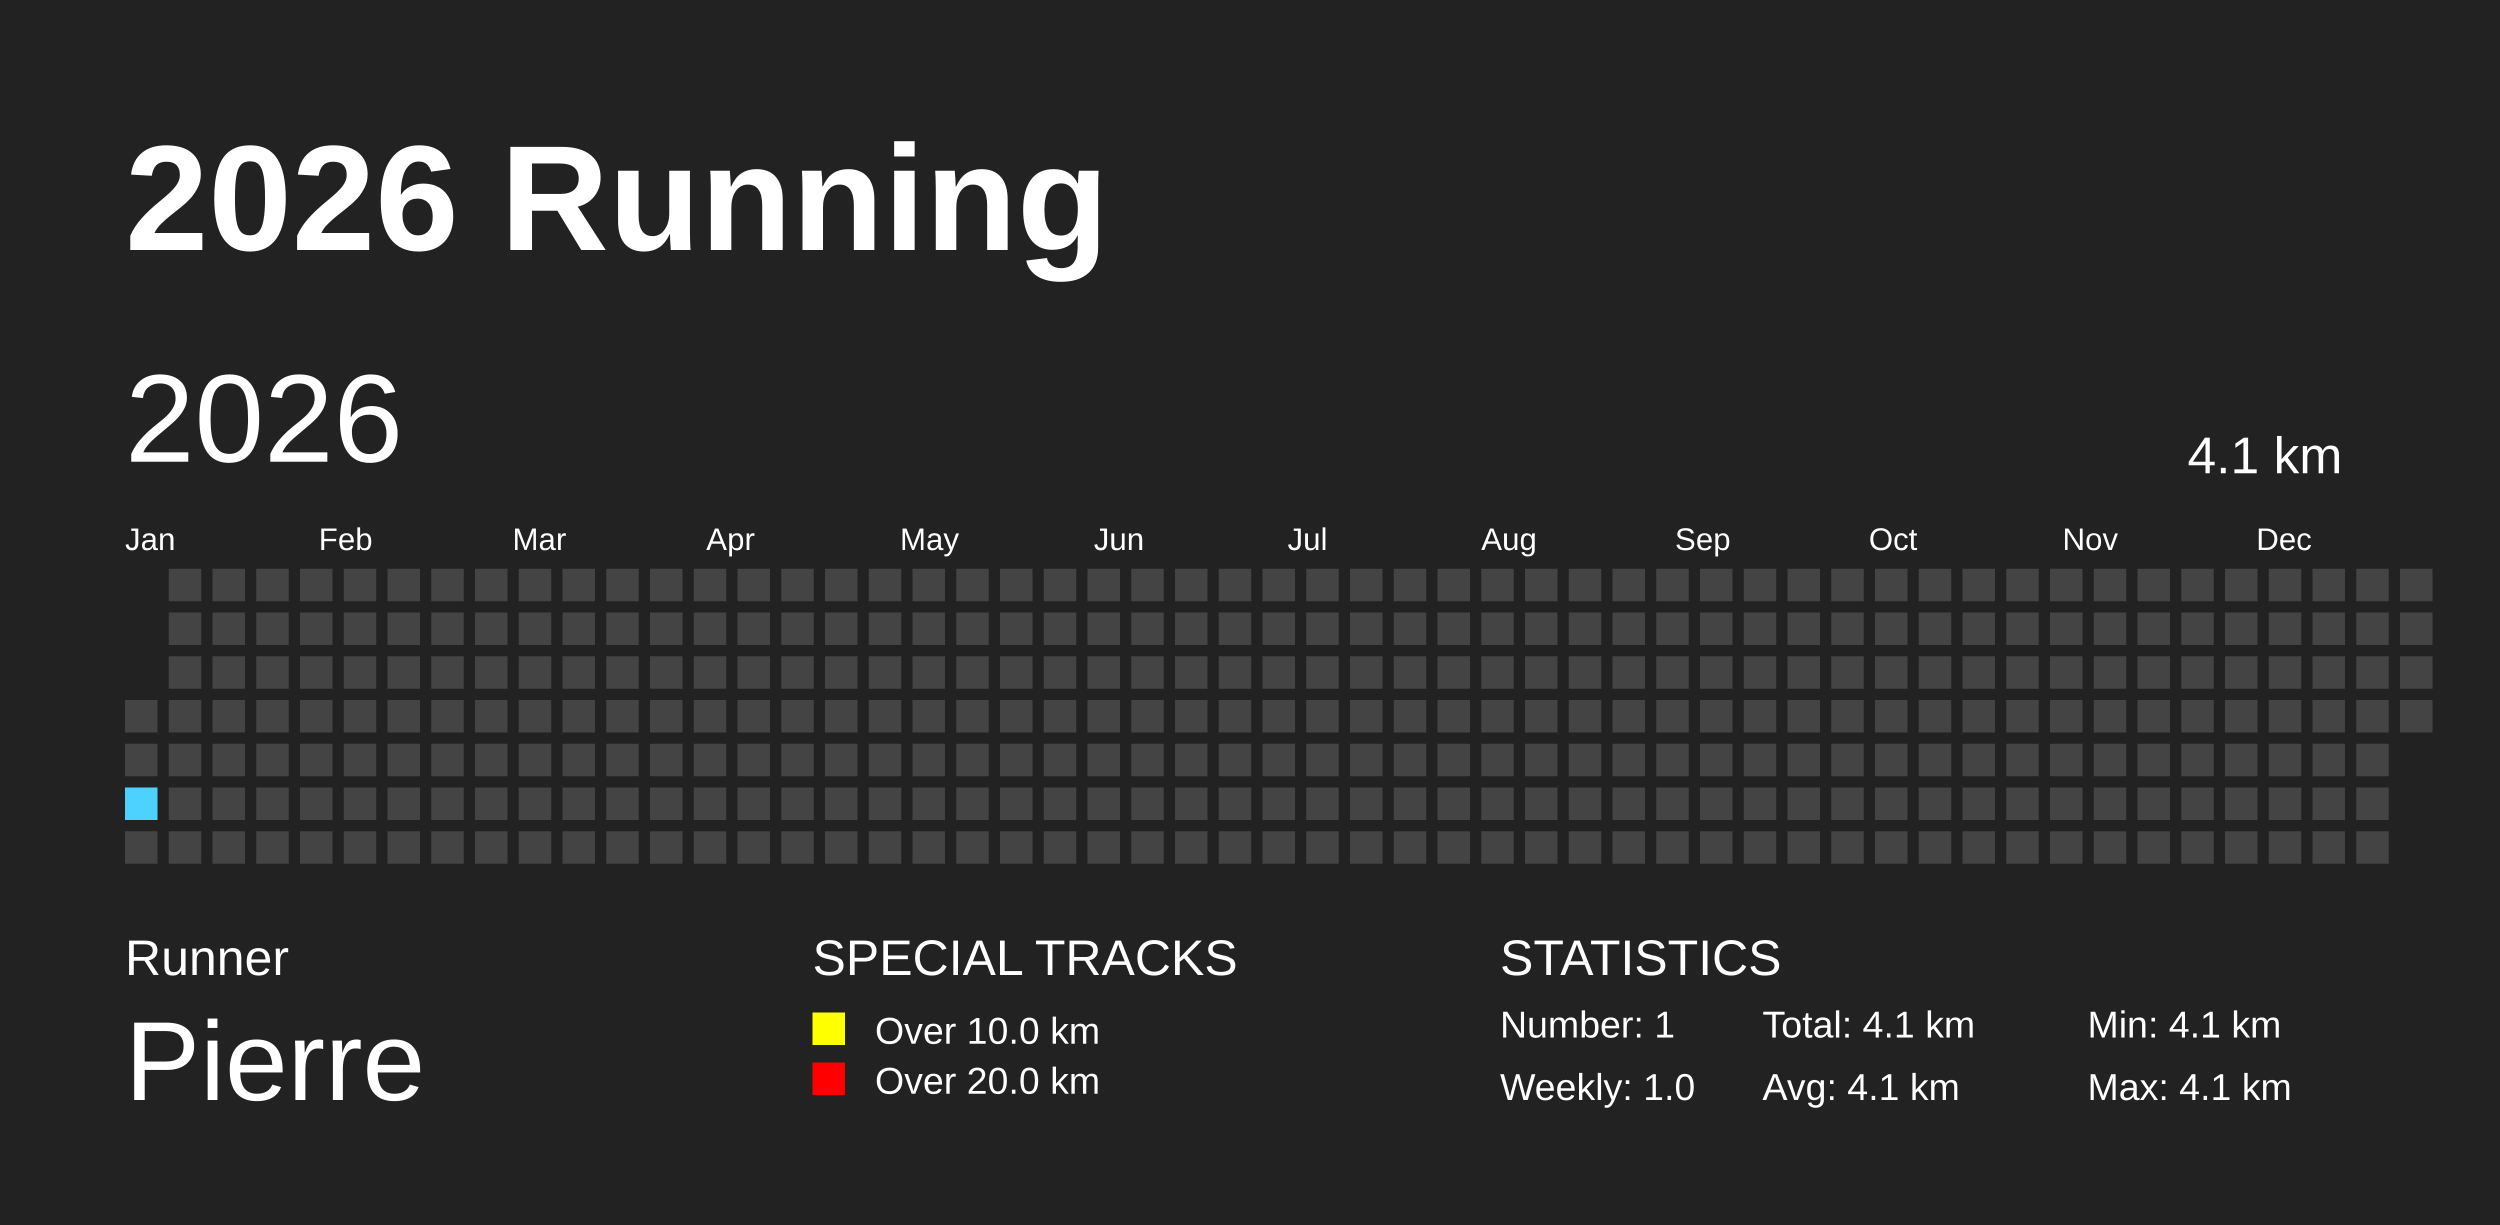
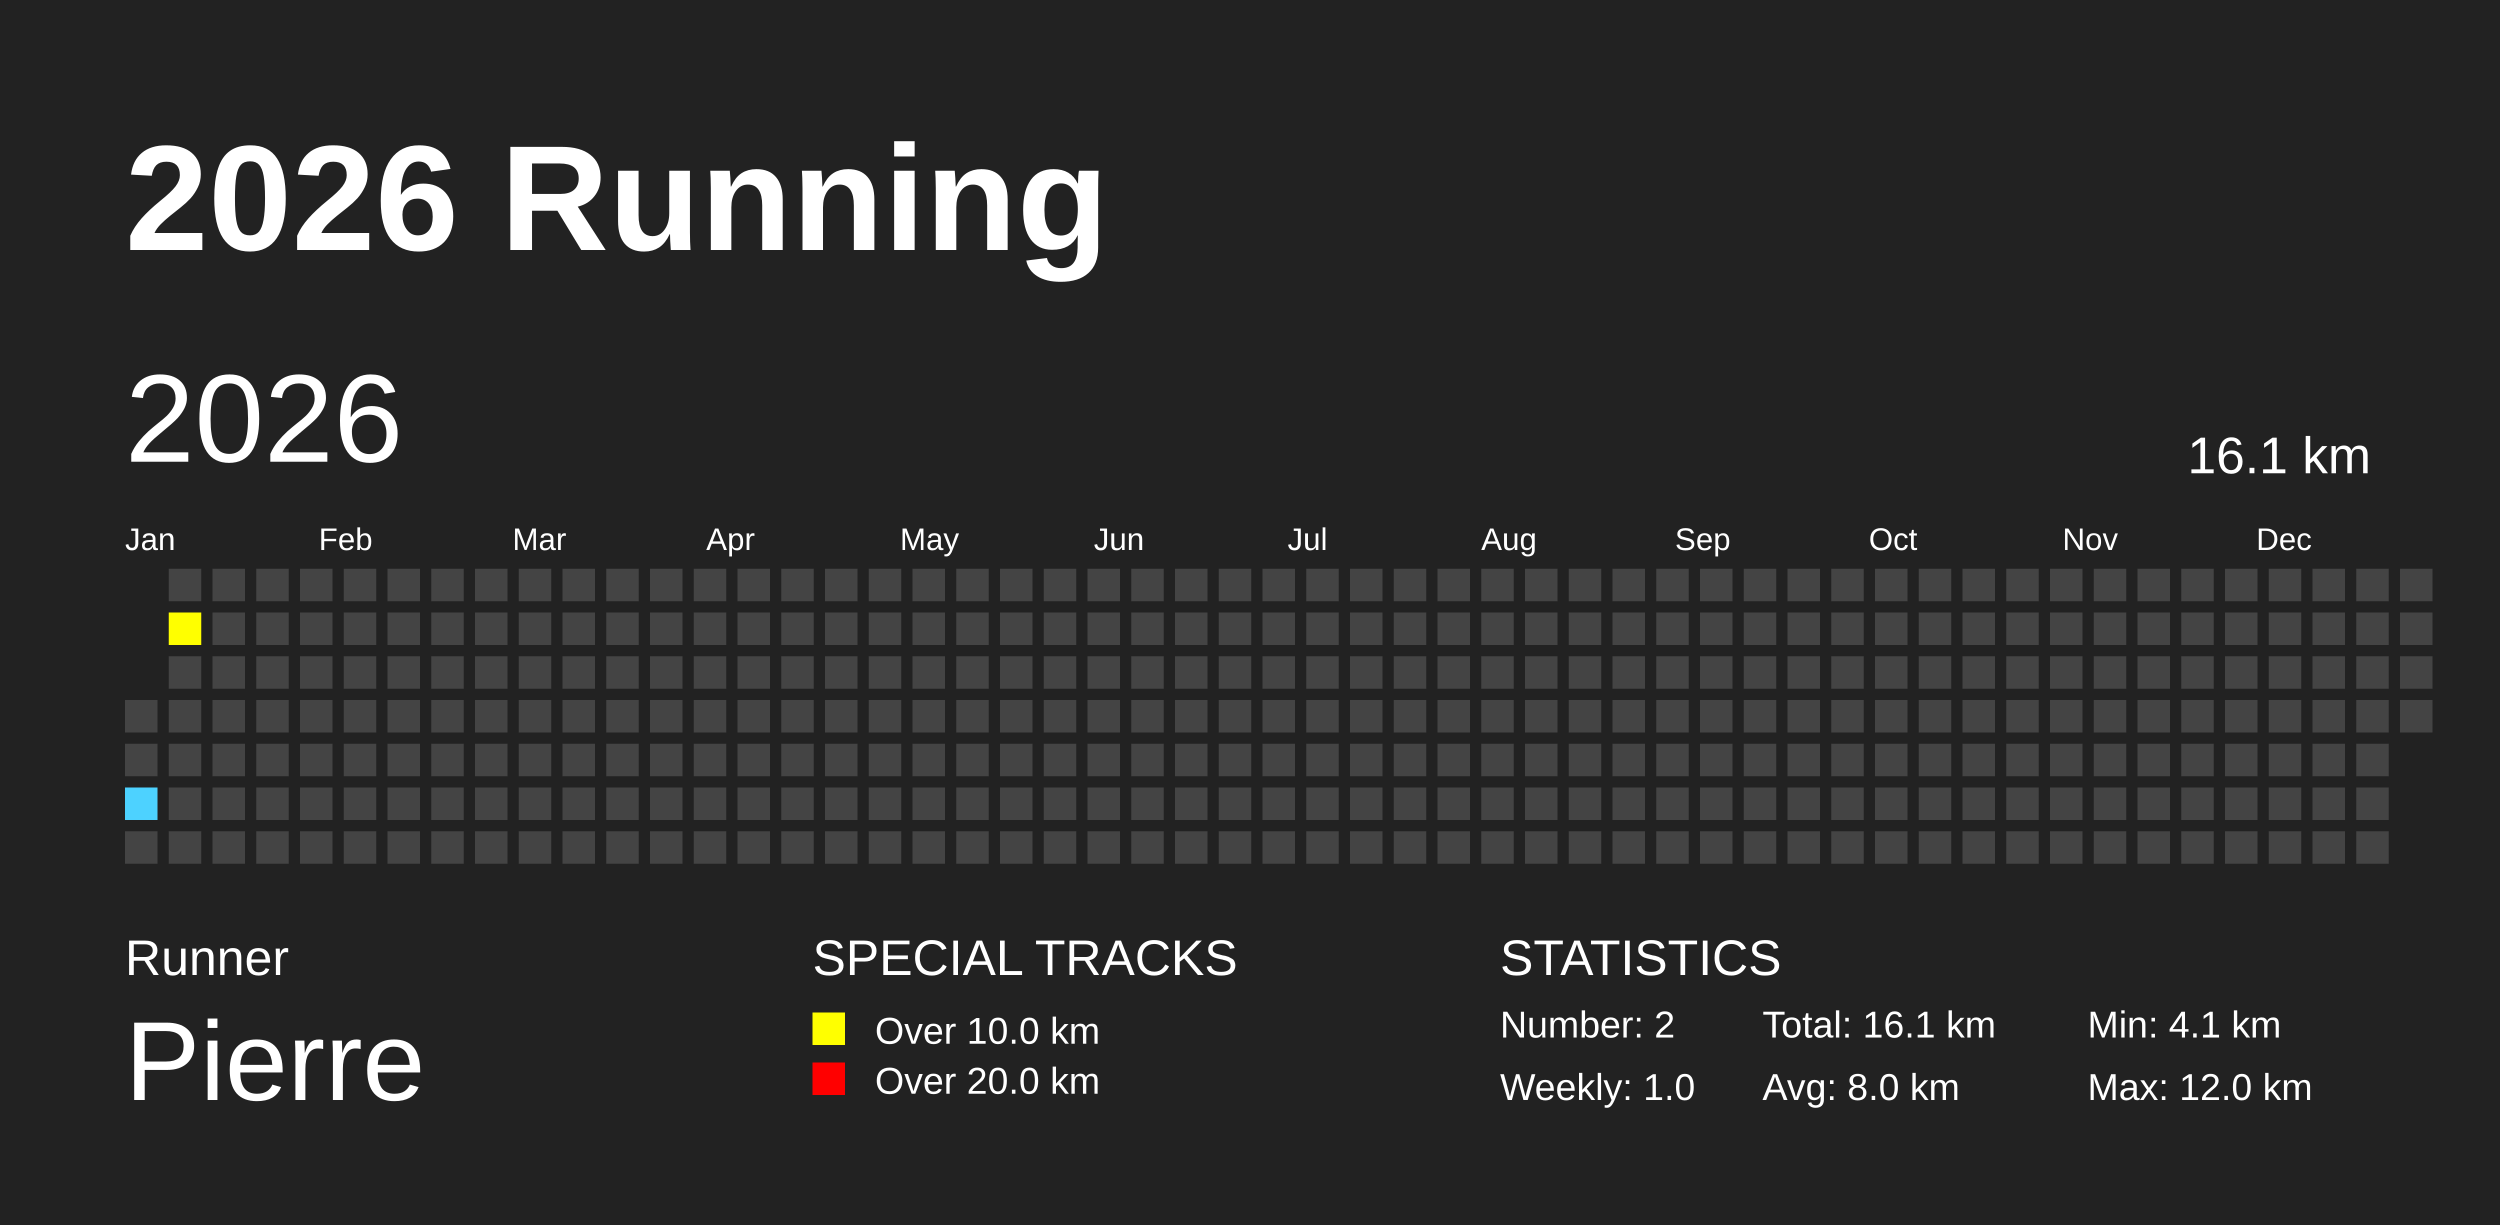
<svg xmlns="http://www.w3.org/2000/svg" baseProfile="full" height="98mm" version="1.1" viewBox="0,0,200,98" width="200mm">
  <defs />
  <rect fill="#222222" height="98" width="200" x="0" y="0" />
  <text fill="#FFFFFF" style="font-size:12px; font-family:Arial; font-weight:bold;" x="10" y="20">2026 Running</text>
  <text fill="#FFFFFF" style="font-size:4px; font-family:Arial" x="10" y="78">Runner</text>
  <text fill="#FFFFFF" style="font-size:9px; font-family:Arial" x="10" y="88">Pierre</text>
  <text fill="#FFFFFF" style="font-size:4px; font-family:Arial" x="65" y="78">SPECIAL TRACKS</text>
  <rect fill="yellow" height="2.6" width="2.6" x="65" y="81" />
  <text fill="#FFFFFF" style="font-size:3px; font-family:Arial" x="70" y="83.5">Over 10.0 km</text>
  <rect fill="red" height="2.6" width="2.6" x="65" y="85" />
  <text fill="#FFFFFF" style="font-size:3px; font-family:Arial" x="70" y="87.5">Over 20.0 km</text>
  <text fill="#FFFFFF" style="font-size:4px; font-family:Arial" x="120" y="78">STATISTICS</text>
-   <text fill="#FFFFFF" style="font-size:3px; font-family:Arial" x="120" y="83">Number: 1</text>
+   <text fill="#FFFFFF" style="font-size:3px; font-family:Arial" x="120" y="83">Number: 2</text>
  <text fill="#FFFFFF" style="font-size:3px; font-family:Arial" x="120" y="88">Weekly: 1.0</text>
-   <text fill="#FFFFFF" style="font-size:3px; font-family:Arial" x="141" y="83">Total: 4.1 km</text>
-   <text fill="#FFFFFF" style="font-size:3px; font-family:Arial" x="141" y="88">Avg: 4.1 km</text>
+   <text fill="#FFFFFF" style="font-size:3px; font-family:Arial" x="141" y="83">Total: 16.1 km</text>
+   <text fill="#FFFFFF" style="font-size:3px; font-family:Arial" x="141" y="88">Avg: 8.0 km</text>
  <text fill="#FFFFFF" style="font-size:3px; font-family:Arial" x="167" y="83">Min: 4.1 km</text>
-   <text fill="#FFFFFF" style="font-size:3px; font-family:Arial" x="167" y="88">Max: 4.1 km</text>
+   <text fill="#FFFFFF" style="font-size:3px; font-family:Arial" x="167" y="88">Max: 12.0 km</text>
  <text dominant-baseline="hanging" fill="#FFFFFF" style="font-size:10.0px; font-family:Arial;" x="10" y="30">2026</text>
-   <text dominant-baseline="hanging" fill="#FFFFFF" style="font-size:4.125px; font-family:Arial;" x="175" y="35">4.1 km</text>
+   <text dominant-baseline="hanging" fill="#FFFFFF" style="font-size:4.125px; font-family:Arial;" x="175" y="35">16.1 km</text>
  <text fill="#FFFFFF" style="font-size:2.5px; font-family:Arial" x="10.0" y="44">Jan</text>
  <text fill="#FFFFFF" style="font-size:2.5px; font-family:Arial" x="25.5" y="44">Feb</text>
  <text fill="#FFFFFF" style="font-size:2.5px; font-family:Arial" x="41.0" y="44">Mar</text>
  <text fill="#FFFFFF" style="font-size:2.5px; font-family:Arial" x="56.5" y="44">Apr</text>
  <text fill="#FFFFFF" style="font-size:2.5px; font-family:Arial" x="72.0" y="44">May</text>
  <text fill="#FFFFFF" style="font-size:2.5px; font-family:Arial" x="87.5" y="44">Jun</text>
  <text fill="#FFFFFF" style="font-size:2.5px; font-family:Arial" x="103.0" y="44">Jul</text>
  <text fill="#FFFFFF" style="font-size:2.5px; font-family:Arial" x="118.5" y="44">Aug</text>
  <text fill="#FFFFFF" style="font-size:2.5px; font-family:Arial" x="134.0" y="44">Sep</text>
  <text fill="#FFFFFF" style="font-size:2.5px; font-family:Arial" x="149.5" y="44">Oct</text>
  <text fill="#FFFFFF" style="font-size:2.5px; font-family:Arial" x="165.0" y="44">Nov</text>
  <text fill="#FFFFFF" style="font-size:2.5px; font-family:Arial" x="180.5" y="44">Dec</text>
  <rect fill="#444444" height="2.6" width="2.6" x="10.0" y="56.0" />
  <rect fill="#444444" height="2.6" width="2.6" x="10.0" y="59.5" />
  <rect fill="#4DD2FF" height="2.6" width="2.6" x="10.0" y="63.0" />
  <rect fill="#444444" height="2.6" width="2.6" x="10.0" y="66.5" />
  <rect fill="#444444" height="2.6" width="2.6" x="13.5" y="45.5" />
-   <rect fill="#444444" height="2.6" width="2.6" x="13.5" y="49.0" />
+   <rect fill="yellow" height="2.6" width="2.6" x="13.5" y="49.0" />
  <rect fill="#444444" height="2.6" width="2.6" x="13.5" y="52.5" />
  <rect fill="#444444" height="2.6" width="2.6" x="13.5" y="56.0" />
  <rect fill="#444444" height="2.6" width="2.6" x="13.5" y="59.5" />
  <rect fill="#444444" height="2.6" width="2.6" x="13.5" y="63.0" />
  <rect fill="#444444" height="2.6" width="2.6" x="13.5" y="66.5" />
  <rect fill="#444444" height="2.6" width="2.6" x="17.0" y="45.5" />
  <rect fill="#444444" height="2.6" width="2.6" x="17.0" y="49.0" />
  <rect fill="#444444" height="2.6" width="2.6" x="17.0" y="52.5" />
  <rect fill="#444444" height="2.6" width="2.6" x="17.0" y="56.0" />
  <rect fill="#444444" height="2.6" width="2.6" x="17.0" y="59.5" />
  <rect fill="#444444" height="2.6" width="2.6" x="17.0" y="63.0" />
  <rect fill="#444444" height="2.6" width="2.6" x="17.0" y="66.5" />
  <rect fill="#444444" height="2.6" width="2.6" x="20.5" y="45.5" />
  <rect fill="#444444" height="2.6" width="2.6" x="20.5" y="49.0" />
  <rect fill="#444444" height="2.6" width="2.6" x="20.5" y="52.5" />
  <rect fill="#444444" height="2.6" width="2.6" x="20.5" y="56.0" />
  <rect fill="#444444" height="2.6" width="2.6" x="20.5" y="59.5" />
  <rect fill="#444444" height="2.6" width="2.6" x="20.5" y="63.0" />
  <rect fill="#444444" height="2.6" width="2.6" x="20.5" y="66.5" />
  <rect fill="#444444" height="2.6" width="2.6" x="24.0" y="45.5" />
  <rect fill="#444444" height="2.6" width="2.6" x="24.0" y="49.0" />
  <rect fill="#444444" height="2.6" width="2.6" x="24.0" y="52.5" />
  <rect fill="#444444" height="2.6" width="2.6" x="24.0" y="56.0" />
  <rect fill="#444444" height="2.6" width="2.6" x="24.0" y="59.5" />
  <rect fill="#444444" height="2.6" width="2.6" x="24.0" y="63.0" />
  <rect fill="#444444" height="2.6" width="2.6" x="24.0" y="66.5" />
  <rect fill="#444444" height="2.6" width="2.6" x="27.5" y="45.5" />
  <rect fill="#444444" height="2.6" width="2.6" x="27.5" y="49.0" />
  <rect fill="#444444" height="2.6" width="2.6" x="27.5" y="52.5" />
  <rect fill="#444444" height="2.6" width="2.6" x="27.5" y="56.0" />
  <rect fill="#444444" height="2.6" width="2.6" x="27.5" y="59.5" />
  <rect fill="#444444" height="2.6" width="2.6" x="27.5" y="63.0" />
  <rect fill="#444444" height="2.6" width="2.6" x="27.5" y="66.5" />
  <rect fill="#444444" height="2.6" width="2.6" x="31.0" y="45.5" />
  <rect fill="#444444" height="2.6" width="2.6" x="31.0" y="49.0" />
  <rect fill="#444444" height="2.6" width="2.6" x="31.0" y="52.5" />
  <rect fill="#444444" height="2.6" width="2.6" x="31.0" y="56.0" />
  <rect fill="#444444" height="2.6" width="2.6" x="31.0" y="59.5" />
  <rect fill="#444444" height="2.6" width="2.6" x="31.0" y="63.0" />
  <rect fill="#444444" height="2.6" width="2.6" x="31.0" y="66.5" />
  <rect fill="#444444" height="2.6" width="2.6" x="34.5" y="45.5" />
  <rect fill="#444444" height="2.6" width="2.6" x="34.5" y="49.0" />
  <rect fill="#444444" height="2.6" width="2.6" x="34.5" y="52.5" />
  <rect fill="#444444" height="2.6" width="2.6" x="34.5" y="56.0" />
  <rect fill="#444444" height="2.6" width="2.6" x="34.5" y="59.5" />
  <rect fill="#444444" height="2.6" width="2.6" x="34.5" y="63.0" />
  <rect fill="#444444" height="2.6" width="2.6" x="34.5" y="66.5" />
  <rect fill="#444444" height="2.6" width="2.6" x="38.0" y="45.5" />
  <rect fill="#444444" height="2.6" width="2.6" x="38.0" y="49.0" />
  <rect fill="#444444" height="2.6" width="2.6" x="38.0" y="52.5" />
  <rect fill="#444444" height="2.6" width="2.6" x="38.0" y="56.0" />
  <rect fill="#444444" height="2.6" width="2.6" x="38.0" y="59.5" />
  <rect fill="#444444" height="2.6" width="2.6" x="38.0" y="63.0" />
  <rect fill="#444444" height="2.6" width="2.6" x="38.0" y="66.5" />
  <rect fill="#444444" height="2.6" width="2.6" x="41.5" y="45.5" />
  <rect fill="#444444" height="2.6" width="2.6" x="41.5" y="49.0" />
  <rect fill="#444444" height="2.6" width="2.6" x="41.5" y="52.5" />
  <rect fill="#444444" height="2.6" width="2.6" x="41.5" y="56.0" />
  <rect fill="#444444" height="2.6" width="2.6" x="41.5" y="59.5" />
  <rect fill="#444444" height="2.6" width="2.6" x="41.5" y="63.0" />
  <rect fill="#444444" height="2.6" width="2.6" x="41.5" y="66.5" />
  <rect fill="#444444" height="2.6" width="2.6" x="45.0" y="45.5" />
  <rect fill="#444444" height="2.6" width="2.6" x="45.0" y="49.0" />
  <rect fill="#444444" height="2.6" width="2.6" x="45.0" y="52.5" />
  <rect fill="#444444" height="2.6" width="2.6" x="45.0" y="56.0" />
  <rect fill="#444444" height="2.6" width="2.6" x="45.0" y="59.5" />
  <rect fill="#444444" height="2.6" width="2.6" x="45.0" y="63.0" />
  <rect fill="#444444" height="2.6" width="2.6" x="45.0" y="66.5" />
  <rect fill="#444444" height="2.6" width="2.6" x="48.5" y="45.5" />
  <rect fill="#444444" height="2.6" width="2.6" x="48.5" y="49.0" />
  <rect fill="#444444" height="2.6" width="2.6" x="48.5" y="52.5" />
  <rect fill="#444444" height="2.6" width="2.6" x="48.5" y="56.0" />
  <rect fill="#444444" height="2.6" width="2.6" x="48.5" y="59.5" />
  <rect fill="#444444" height="2.6" width="2.6" x="48.5" y="63.0" />
  <rect fill="#444444" height="2.6" width="2.6" x="48.5" y="66.5" />
  <rect fill="#444444" height="2.6" width="2.6" x="52.0" y="45.5" />
  <rect fill="#444444" height="2.6" width="2.6" x="52.0" y="49.0" />
  <rect fill="#444444" height="2.6" width="2.6" x="52.0" y="52.5" />
  <rect fill="#444444" height="2.6" width="2.6" x="52.0" y="56.0" />
  <rect fill="#444444" height="2.6" width="2.6" x="52.0" y="59.5" />
  <rect fill="#444444" height="2.6" width="2.6" x="52.0" y="63.0" />
  <rect fill="#444444" height="2.6" width="2.6" x="52.0" y="66.5" />
  <rect fill="#444444" height="2.6" width="2.6" x="55.5" y="45.5" />
  <rect fill="#444444" height="2.6" width="2.6" x="55.5" y="49.0" />
  <rect fill="#444444" height="2.6" width="2.6" x="55.5" y="52.5" />
  <rect fill="#444444" height="2.6" width="2.6" x="55.5" y="56.0" />
  <rect fill="#444444" height="2.6" width="2.6" x="55.5" y="59.5" />
  <rect fill="#444444" height="2.6" width="2.6" x="55.5" y="63.0" />
  <rect fill="#444444" height="2.6" width="2.6" x="55.5" y="66.5" />
  <rect fill="#444444" height="2.6" width="2.6" x="59.0" y="45.5" />
  <rect fill="#444444" height="2.6" width="2.6" x="59.0" y="49.0" />
  <rect fill="#444444" height="2.6" width="2.6" x="59.0" y="52.5" />
  <rect fill="#444444" height="2.6" width="2.6" x="59.0" y="56.0" />
  <rect fill="#444444" height="2.6" width="2.6" x="59.0" y="59.5" />
  <rect fill="#444444" height="2.6" width="2.6" x="59.0" y="63.0" />
  <rect fill="#444444" height="2.6" width="2.6" x="59.0" y="66.5" />
  <rect fill="#444444" height="2.6" width="2.6" x="62.5" y="45.5" />
  <rect fill="#444444" height="2.6" width="2.6" x="62.5" y="49.0" />
  <rect fill="#444444" height="2.6" width="2.6" x="62.5" y="52.5" />
  <rect fill="#444444" height="2.6" width="2.6" x="62.5" y="56.0" />
  <rect fill="#444444" height="2.6" width="2.6" x="62.5" y="59.5" />
  <rect fill="#444444" height="2.6" width="2.6" x="62.5" y="63.0" />
  <rect fill="#444444" height="2.6" width="2.6" x="62.5" y="66.5" />
  <rect fill="#444444" height="2.6" width="2.6" x="66.0" y="45.5" />
  <rect fill="#444444" height="2.6" width="2.6" x="66.0" y="49.0" />
  <rect fill="#444444" height="2.6" width="2.6" x="66.0" y="52.5" />
  <rect fill="#444444" height="2.6" width="2.6" x="66.0" y="56.0" />
  <rect fill="#444444" height="2.6" width="2.6" x="66.0" y="59.5" />
  <rect fill="#444444" height="2.6" width="2.6" x="66.0" y="63.0" />
  <rect fill="#444444" height="2.6" width="2.6" x="66.0" y="66.5" />
  <rect fill="#444444" height="2.6" width="2.6" x="69.5" y="45.5" />
  <rect fill="#444444" height="2.6" width="2.6" x="69.5" y="49.0" />
  <rect fill="#444444" height="2.6" width="2.6" x="69.5" y="52.5" />
  <rect fill="#444444" height="2.6" width="2.6" x="69.5" y="56.0" />
  <rect fill="#444444" height="2.6" width="2.6" x="69.5" y="59.5" />
  <rect fill="#444444" height="2.6" width="2.6" x="69.5" y="63.0" />
  <rect fill="#444444" height="2.6" width="2.6" x="69.5" y="66.5" />
  <rect fill="#444444" height="2.6" width="2.6" x="73.0" y="45.5" />
  <rect fill="#444444" height="2.6" width="2.6" x="73.0" y="49.0" />
  <rect fill="#444444" height="2.6" width="2.6" x="73.0" y="52.5" />
  <rect fill="#444444" height="2.6" width="2.6" x="73.0" y="56.0" />
  <rect fill="#444444" height="2.6" width="2.6" x="73.0" y="59.5" />
  <rect fill="#444444" height="2.6" width="2.6" x="73.0" y="63.0" />
  <rect fill="#444444" height="2.6" width="2.6" x="73.0" y="66.5" />
  <rect fill="#444444" height="2.6" width="2.6" x="76.5" y="45.5" />
  <rect fill="#444444" height="2.6" width="2.6" x="76.5" y="49.0" />
  <rect fill="#444444" height="2.6" width="2.6" x="76.5" y="52.5" />
  <rect fill="#444444" height="2.6" width="2.6" x="76.5" y="56.0" />
  <rect fill="#444444" height="2.6" width="2.6" x="76.5" y="59.5" />
  <rect fill="#444444" height="2.6" width="2.6" x="76.5" y="63.0" />
  <rect fill="#444444" height="2.6" width="2.6" x="76.5" y="66.5" />
  <rect fill="#444444" height="2.6" width="2.6" x="80.0" y="45.5" />
  <rect fill="#444444" height="2.6" width="2.6" x="80.0" y="49.0" />
  <rect fill="#444444" height="2.6" width="2.6" x="80.0" y="52.5" />
  <rect fill="#444444" height="2.6" width="2.6" x="80.0" y="56.0" />
  <rect fill="#444444" height="2.6" width="2.6" x="80.0" y="59.5" />
  <rect fill="#444444" height="2.6" width="2.6" x="80.0" y="63.0" />
  <rect fill="#444444" height="2.6" width="2.6" x="80.0" y="66.5" />
  <rect fill="#444444" height="2.6" width="2.6" x="83.5" y="45.5" />
  <rect fill="#444444" height="2.6" width="2.6" x="83.5" y="49.0" />
  <rect fill="#444444" height="2.6" width="2.6" x="83.5" y="52.5" />
  <rect fill="#444444" height="2.6" width="2.6" x="83.5" y="56.0" />
  <rect fill="#444444" height="2.6" width="2.6" x="83.5" y="59.5" />
  <rect fill="#444444" height="2.6" width="2.6" x="83.5" y="63.0" />
  <rect fill="#444444" height="2.6" width="2.6" x="83.5" y="66.5" />
  <rect fill="#444444" height="2.6" width="2.6" x="87.0" y="45.5" />
  <rect fill="#444444" height="2.6" width="2.6" x="87.0" y="49.0" />
  <rect fill="#444444" height="2.6" width="2.6" x="87.0" y="52.5" />
  <rect fill="#444444" height="2.6" width="2.6" x="87.0" y="56.0" />
  <rect fill="#444444" height="2.6" width="2.6" x="87.0" y="59.5" />
  <rect fill="#444444" height="2.6" width="2.6" x="87.0" y="63.0" />
  <rect fill="#444444" height="2.6" width="2.6" x="87.0" y="66.5" />
  <rect fill="#444444" height="2.6" width="2.6" x="90.5" y="45.5" />
  <rect fill="#444444" height="2.6" width="2.6" x="90.5" y="49.0" />
  <rect fill="#444444" height="2.6" width="2.6" x="90.5" y="52.5" />
  <rect fill="#444444" height="2.6" width="2.6" x="90.5" y="56.0" />
  <rect fill="#444444" height="2.6" width="2.6" x="90.5" y="59.5" />
  <rect fill="#444444" height="2.6" width="2.6" x="90.5" y="63.0" />
  <rect fill="#444444" height="2.6" width="2.6" x="90.5" y="66.5" />
  <rect fill="#444444" height="2.6" width="2.6" x="94.0" y="45.5" />
  <rect fill="#444444" height="2.6" width="2.6" x="94.0" y="49.0" />
  <rect fill="#444444" height="2.6" width="2.6" x="94.0" y="52.5" />
  <rect fill="#444444" height="2.6" width="2.6" x="94.0" y="56.0" />
  <rect fill="#444444" height="2.6" width="2.6" x="94.0" y="59.5" />
  <rect fill="#444444" height="2.6" width="2.6" x="94.0" y="63.0" />
  <rect fill="#444444" height="2.6" width="2.6" x="94.0" y="66.5" />
  <rect fill="#444444" height="2.6" width="2.6" x="97.5" y="45.5" />
  <rect fill="#444444" height="2.6" width="2.6" x="97.5" y="49.0" />
  <rect fill="#444444" height="2.6" width="2.6" x="97.5" y="52.5" />
  <rect fill="#444444" height="2.6" width="2.6" x="97.5" y="56.0" />
  <rect fill="#444444" height="2.6" width="2.6" x="97.5" y="59.5" />
  <rect fill="#444444" height="2.6" width="2.6" x="97.5" y="63.0" />
  <rect fill="#444444" height="2.6" width="2.6" x="97.5" y="66.5" />
  <rect fill="#444444" height="2.6" width="2.6" x="101.0" y="45.5" />
  <rect fill="#444444" height="2.6" width="2.6" x="101.0" y="49.0" />
  <rect fill="#444444" height="2.6" width="2.6" x="101.0" y="52.5" />
  <rect fill="#444444" height="2.6" width="2.6" x="101.0" y="56.0" />
  <rect fill="#444444" height="2.6" width="2.6" x="101.0" y="59.5" />
  <rect fill="#444444" height="2.6" width="2.6" x="101.0" y="63.0" />
  <rect fill="#444444" height="2.6" width="2.6" x="101.0" y="66.5" />
  <rect fill="#444444" height="2.6" width="2.6" x="104.5" y="45.5" />
  <rect fill="#444444" height="2.6" width="2.6" x="104.5" y="49.0" />
  <rect fill="#444444" height="2.6" width="2.6" x="104.5" y="52.5" />
  <rect fill="#444444" height="2.6" width="2.6" x="104.5" y="56.0" />
  <rect fill="#444444" height="2.6" width="2.6" x="104.5" y="59.5" />
  <rect fill="#444444" height="2.6" width="2.6" x="104.5" y="63.0" />
  <rect fill="#444444" height="2.6" width="2.6" x="104.5" y="66.5" />
  <rect fill="#444444" height="2.6" width="2.6" x="108.0" y="45.5" />
  <rect fill="#444444" height="2.6" width="2.6" x="108.0" y="49.0" />
  <rect fill="#444444" height="2.6" width="2.6" x="108.0" y="52.5" />
  <rect fill="#444444" height="2.6" width="2.6" x="108.0" y="56.0" />
  <rect fill="#444444" height="2.6" width="2.6" x="108.0" y="59.5" />
  <rect fill="#444444" height="2.6" width="2.6" x="108.0" y="63.0" />
  <rect fill="#444444" height="2.6" width="2.6" x="108.0" y="66.5" />
  <rect fill="#444444" height="2.6" width="2.6" x="111.5" y="45.5" />
  <rect fill="#444444" height="2.6" width="2.6" x="111.5" y="49.0" />
  <rect fill="#444444" height="2.6" width="2.6" x="111.5" y="52.5" />
  <rect fill="#444444" height="2.6" width="2.6" x="111.5" y="56.0" />
  <rect fill="#444444" height="2.6" width="2.6" x="111.5" y="59.5" />
  <rect fill="#444444" height="2.6" width="2.6" x="111.5" y="63.0" />
  <rect fill="#444444" height="2.6" width="2.6" x="111.5" y="66.5" />
  <rect fill="#444444" height="2.6" width="2.6" x="115.0" y="45.5" />
  <rect fill="#444444" height="2.6" width="2.6" x="115.0" y="49.0" />
  <rect fill="#444444" height="2.6" width="2.6" x="115.0" y="52.5" />
  <rect fill="#444444" height="2.6" width="2.6" x="115.0" y="56.0" />
  <rect fill="#444444" height="2.6" width="2.6" x="115.0" y="59.5" />
  <rect fill="#444444" height="2.6" width="2.6" x="115.0" y="63.0" />
  <rect fill="#444444" height="2.6" width="2.6" x="115.0" y="66.5" />
  <rect fill="#444444" height="2.6" width="2.6" x="118.5" y="45.5" />
  <rect fill="#444444" height="2.6" width="2.6" x="118.5" y="49.0" />
  <rect fill="#444444" height="2.6" width="2.6" x="118.5" y="52.5" />
  <rect fill="#444444" height="2.6" width="2.6" x="118.5" y="56.0" />
  <rect fill="#444444" height="2.6" width="2.6" x="118.5" y="59.5" />
  <rect fill="#444444" height="2.6" width="2.6" x="118.5" y="63.0" />
  <rect fill="#444444" height="2.6" width="2.6" x="118.5" y="66.5" />
  <rect fill="#444444" height="2.6" width="2.6" x="122.0" y="45.5" />
  <rect fill="#444444" height="2.6" width="2.6" x="122.0" y="49.0" />
  <rect fill="#444444" height="2.6" width="2.6" x="122.0" y="52.5" />
  <rect fill="#444444" height="2.6" width="2.6" x="122.0" y="56.0" />
  <rect fill="#444444" height="2.6" width="2.6" x="122.0" y="59.5" />
  <rect fill="#444444" height="2.6" width="2.6" x="122.0" y="63.0" />
  <rect fill="#444444" height="2.6" width="2.6" x="122.0" y="66.5" />
  <rect fill="#444444" height="2.6" width="2.6" x="125.5" y="45.5" />
  <rect fill="#444444" height="2.6" width="2.6" x="125.5" y="49.0" />
  <rect fill="#444444" height="2.6" width="2.6" x="125.5" y="52.5" />
  <rect fill="#444444" height="2.6" width="2.6" x="125.5" y="56.0" />
  <rect fill="#444444" height="2.6" width="2.6" x="125.5" y="59.5" />
  <rect fill="#444444" height="2.6" width="2.6" x="125.5" y="63.0" />
  <rect fill="#444444" height="2.6" width="2.6" x="125.5" y="66.5" />
  <rect fill="#444444" height="2.6" width="2.6" x="129.0" y="45.5" />
  <rect fill="#444444" height="2.6" width="2.6" x="129.0" y="49.0" />
  <rect fill="#444444" height="2.6" width="2.6" x="129.0" y="52.5" />
  <rect fill="#444444" height="2.6" width="2.6" x="129.0" y="56.0" />
  <rect fill="#444444" height="2.6" width="2.6" x="129.0" y="59.5" />
  <rect fill="#444444" height="2.6" width="2.6" x="129.0" y="63.0" />
  <rect fill="#444444" height="2.6" width="2.6" x="129.0" y="66.5" />
  <rect fill="#444444" height="2.6" width="2.6" x="132.5" y="45.5" />
  <rect fill="#444444" height="2.6" width="2.6" x="132.5" y="49.0" />
  <rect fill="#444444" height="2.6" width="2.6" x="132.5" y="52.5" />
  <rect fill="#444444" height="2.6" width="2.6" x="132.5" y="56.0" />
  <rect fill="#444444" height="2.6" width="2.6" x="132.5" y="59.5" />
  <rect fill="#444444" height="2.6" width="2.6" x="132.5" y="63.0" />
  <rect fill="#444444" height="2.6" width="2.6" x="132.5" y="66.5" />
  <rect fill="#444444" height="2.6" width="2.6" x="136.0" y="45.5" />
  <rect fill="#444444" height="2.6" width="2.6" x="136.0" y="49.0" />
  <rect fill="#444444" height="2.6" width="2.6" x="136.0" y="52.5" />
  <rect fill="#444444" height="2.6" width="2.6" x="136.0" y="56.0" />
  <rect fill="#444444" height="2.6" width="2.6" x="136.0" y="59.5" />
  <rect fill="#444444" height="2.6" width="2.6" x="136.0" y="63.0" />
  <rect fill="#444444" height="2.6" width="2.6" x="136.0" y="66.5" />
  <rect fill="#444444" height="2.6" width="2.6" x="139.5" y="45.5" />
  <rect fill="#444444" height="2.6" width="2.6" x="139.5" y="49.0" />
  <rect fill="#444444" height="2.6" width="2.6" x="139.5" y="52.5" />
  <rect fill="#444444" height="2.6" width="2.6" x="139.5" y="56.0" />
  <rect fill="#444444" height="2.6" width="2.6" x="139.5" y="59.5" />
  <rect fill="#444444" height="2.6" width="2.6" x="139.5" y="63.0" />
  <rect fill="#444444" height="2.6" width="2.6" x="139.5" y="66.5" />
  <rect fill="#444444" height="2.6" width="2.6" x="143.0" y="45.5" />
  <rect fill="#444444" height="2.6" width="2.6" x="143.0" y="49.0" />
  <rect fill="#444444" height="2.6" width="2.6" x="143.0" y="52.5" />
  <rect fill="#444444" height="2.6" width="2.6" x="143.0" y="56.0" />
  <rect fill="#444444" height="2.6" width="2.6" x="143.0" y="59.5" />
  <rect fill="#444444" height="2.6" width="2.6" x="143.0" y="63.0" />
  <rect fill="#444444" height="2.6" width="2.6" x="143.0" y="66.5" />
  <rect fill="#444444" height="2.6" width="2.6" x="146.5" y="45.5" />
  <rect fill="#444444" height="2.6" width="2.6" x="146.5" y="49.0" />
  <rect fill="#444444" height="2.6" width="2.6" x="146.5" y="52.5" />
  <rect fill="#444444" height="2.6" width="2.6" x="146.5" y="56.0" />
  <rect fill="#444444" height="2.6" width="2.6" x="146.5" y="59.5" />
  <rect fill="#444444" height="2.6" width="2.6" x="146.5" y="63.0" />
  <rect fill="#444444" height="2.6" width="2.6" x="146.5" y="66.5" />
  <rect fill="#444444" height="2.6" width="2.6" x="150.0" y="45.5" />
  <rect fill="#444444" height="2.6" width="2.6" x="150.0" y="49.0" />
  <rect fill="#444444" height="2.6" width="2.6" x="150.0" y="52.5" />
  <rect fill="#444444" height="2.6" width="2.6" x="150.0" y="56.0" />
  <rect fill="#444444" height="2.6" width="2.6" x="150.0" y="59.5" />
  <rect fill="#444444" height="2.6" width="2.6" x="150.0" y="63.0" />
  <rect fill="#444444" height="2.6" width="2.6" x="150.0" y="66.5" />
  <rect fill="#444444" height="2.6" width="2.6" x="153.5" y="45.5" />
  <rect fill="#444444" height="2.6" width="2.6" x="153.5" y="49.0" />
  <rect fill="#444444" height="2.6" width="2.6" x="153.5" y="52.5" />
  <rect fill="#444444" height="2.6" width="2.6" x="153.5" y="56.0" />
  <rect fill="#444444" height="2.6" width="2.6" x="153.5" y="59.5" />
  <rect fill="#444444" height="2.6" width="2.6" x="153.5" y="63.0" />
  <rect fill="#444444" height="2.6" width="2.6" x="153.5" y="66.5" />
  <rect fill="#444444" height="2.6" width="2.6" x="157.0" y="45.5" />
  <rect fill="#444444" height="2.6" width="2.6" x="157.0" y="49.0" />
  <rect fill="#444444" height="2.6" width="2.6" x="157.0" y="52.5" />
  <rect fill="#444444" height="2.6" width="2.6" x="157.0" y="56.0" />
  <rect fill="#444444" height="2.6" width="2.6" x="157.0" y="59.5" />
  <rect fill="#444444" height="2.6" width="2.6" x="157.0" y="63.0" />
  <rect fill="#444444" height="2.6" width="2.6" x="157.0" y="66.5" />
  <rect fill="#444444" height="2.6" width="2.6" x="160.5" y="45.5" />
  <rect fill="#444444" height="2.6" width="2.6" x="160.5" y="49.0" />
  <rect fill="#444444" height="2.6" width="2.6" x="160.5" y="52.5" />
  <rect fill="#444444" height="2.6" width="2.6" x="160.5" y="56.0" />
  <rect fill="#444444" height="2.6" width="2.6" x="160.5" y="59.5" />
  <rect fill="#444444" height="2.6" width="2.6" x="160.5" y="63.0" />
  <rect fill="#444444" height="2.6" width="2.6" x="160.5" y="66.5" />
  <rect fill="#444444" height="2.6" width="2.6" x="164.0" y="45.5" />
  <rect fill="#444444" height="2.6" width="2.6" x="164.0" y="49.0" />
  <rect fill="#444444" height="2.6" width="2.6" x="164.0" y="52.5" />
  <rect fill="#444444" height="2.6" width="2.6" x="164.0" y="56.0" />
  <rect fill="#444444" height="2.6" width="2.6" x="164.0" y="59.5" />
  <rect fill="#444444" height="2.6" width="2.6" x="164.0" y="63.0" />
  <rect fill="#444444" height="2.6" width="2.6" x="164.0" y="66.5" />
  <rect fill="#444444" height="2.6" width="2.6" x="167.5" y="45.5" />
  <rect fill="#444444" height="2.6" width="2.6" x="167.5" y="49.0" />
  <rect fill="#444444" height="2.6" width="2.6" x="167.5" y="52.5" />
  <rect fill="#444444" height="2.6" width="2.6" x="167.5" y="56.0" />
  <rect fill="#444444" height="2.6" width="2.6" x="167.5" y="59.5" />
  <rect fill="#444444" height="2.6" width="2.6" x="167.5" y="63.0" />
  <rect fill="#444444" height="2.6" width="2.6" x="167.5" y="66.5" />
  <rect fill="#444444" height="2.6" width="2.6" x="171.0" y="45.5" />
  <rect fill="#444444" height="2.6" width="2.6" x="171.0" y="49.0" />
  <rect fill="#444444" height="2.6" width="2.6" x="171.0" y="52.5" />
  <rect fill="#444444" height="2.6" width="2.6" x="171.0" y="56.0" />
  <rect fill="#444444" height="2.6" width="2.6" x="171.0" y="59.5" />
  <rect fill="#444444" height="2.6" width="2.6" x="171.0" y="63.0" />
  <rect fill="#444444" height="2.6" width="2.6" x="171.0" y="66.5" />
  <rect fill="#444444" height="2.6" width="2.6" x="174.5" y="45.5" />
  <rect fill="#444444" height="2.6" width="2.6" x="174.5" y="49.0" />
  <rect fill="#444444" height="2.6" width="2.6" x="174.5" y="52.5" />
  <rect fill="#444444" height="2.6" width="2.6" x="174.5" y="56.0" />
  <rect fill="#444444" height="2.6" width="2.6" x="174.5" y="59.5" />
  <rect fill="#444444" height="2.6" width="2.6" x="174.5" y="63.0" />
  <rect fill="#444444" height="2.6" width="2.6" x="174.5" y="66.5" />
  <rect fill="#444444" height="2.6" width="2.6" x="178.0" y="45.5" />
  <rect fill="#444444" height="2.6" width="2.6" x="178.0" y="49.0" />
  <rect fill="#444444" height="2.6" width="2.6" x="178.0" y="52.5" />
  <rect fill="#444444" height="2.6" width="2.6" x="178.0" y="56.0" />
  <rect fill="#444444" height="2.6" width="2.6" x="178.0" y="59.5" />
  <rect fill="#444444" height="2.6" width="2.6" x="178.0" y="63.0" />
  <rect fill="#444444" height="2.6" width="2.6" x="178.0" y="66.5" />
  <rect fill="#444444" height="2.6" width="2.6" x="181.5" y="45.5" />
  <rect fill="#444444" height="2.6" width="2.6" x="181.5" y="49.0" />
  <rect fill="#444444" height="2.6" width="2.6" x="181.5" y="52.5" />
  <rect fill="#444444" height="2.6" width="2.6" x="181.5" y="56.0" />
  <rect fill="#444444" height="2.6" width="2.6" x="181.5" y="59.5" />
  <rect fill="#444444" height="2.6" width="2.6" x="181.5" y="63.0" />
  <rect fill="#444444" height="2.6" width="2.6" x="181.5" y="66.5" />
  <rect fill="#444444" height="2.6" width="2.6" x="185.0" y="45.5" />
  <rect fill="#444444" height="2.6" width="2.6" x="185.0" y="49.0" />
  <rect fill="#444444" height="2.6" width="2.6" x="185.0" y="52.5" />
  <rect fill="#444444" height="2.6" width="2.6" x="185.0" y="56.0" />
  <rect fill="#444444" height="2.6" width="2.6" x="185.0" y="59.5" />
  <rect fill="#444444" height="2.6" width="2.6" x="185.0" y="63.0" />
  <rect fill="#444444" height="2.6" width="2.6" x="185.0" y="66.5" />
  <rect fill="#444444" height="2.6" width="2.6" x="188.5" y="45.5" />
  <rect fill="#444444" height="2.6" width="2.6" x="188.5" y="49.0" />
  <rect fill="#444444" height="2.6" width="2.6" x="188.5" y="52.5" />
  <rect fill="#444444" height="2.6" width="2.6" x="188.5" y="56.0" />
  <rect fill="#444444" height="2.6" width="2.6" x="188.5" y="59.5" />
  <rect fill="#444444" height="2.6" width="2.6" x="188.5" y="63.0" />
  <rect fill="#444444" height="2.6" width="2.6" x="188.5" y="66.5" />
  <rect fill="#444444" height="2.6" width="2.6" x="192.0" y="45.5" />
  <rect fill="#444444" height="2.6" width="2.6" x="192.0" y="49.0" />
  <rect fill="#444444" height="2.6" width="2.6" x="192.0" y="52.5" />
  <rect fill="#444444" height="2.6" width="2.6" x="192.0" y="56.0" />
</svg>
